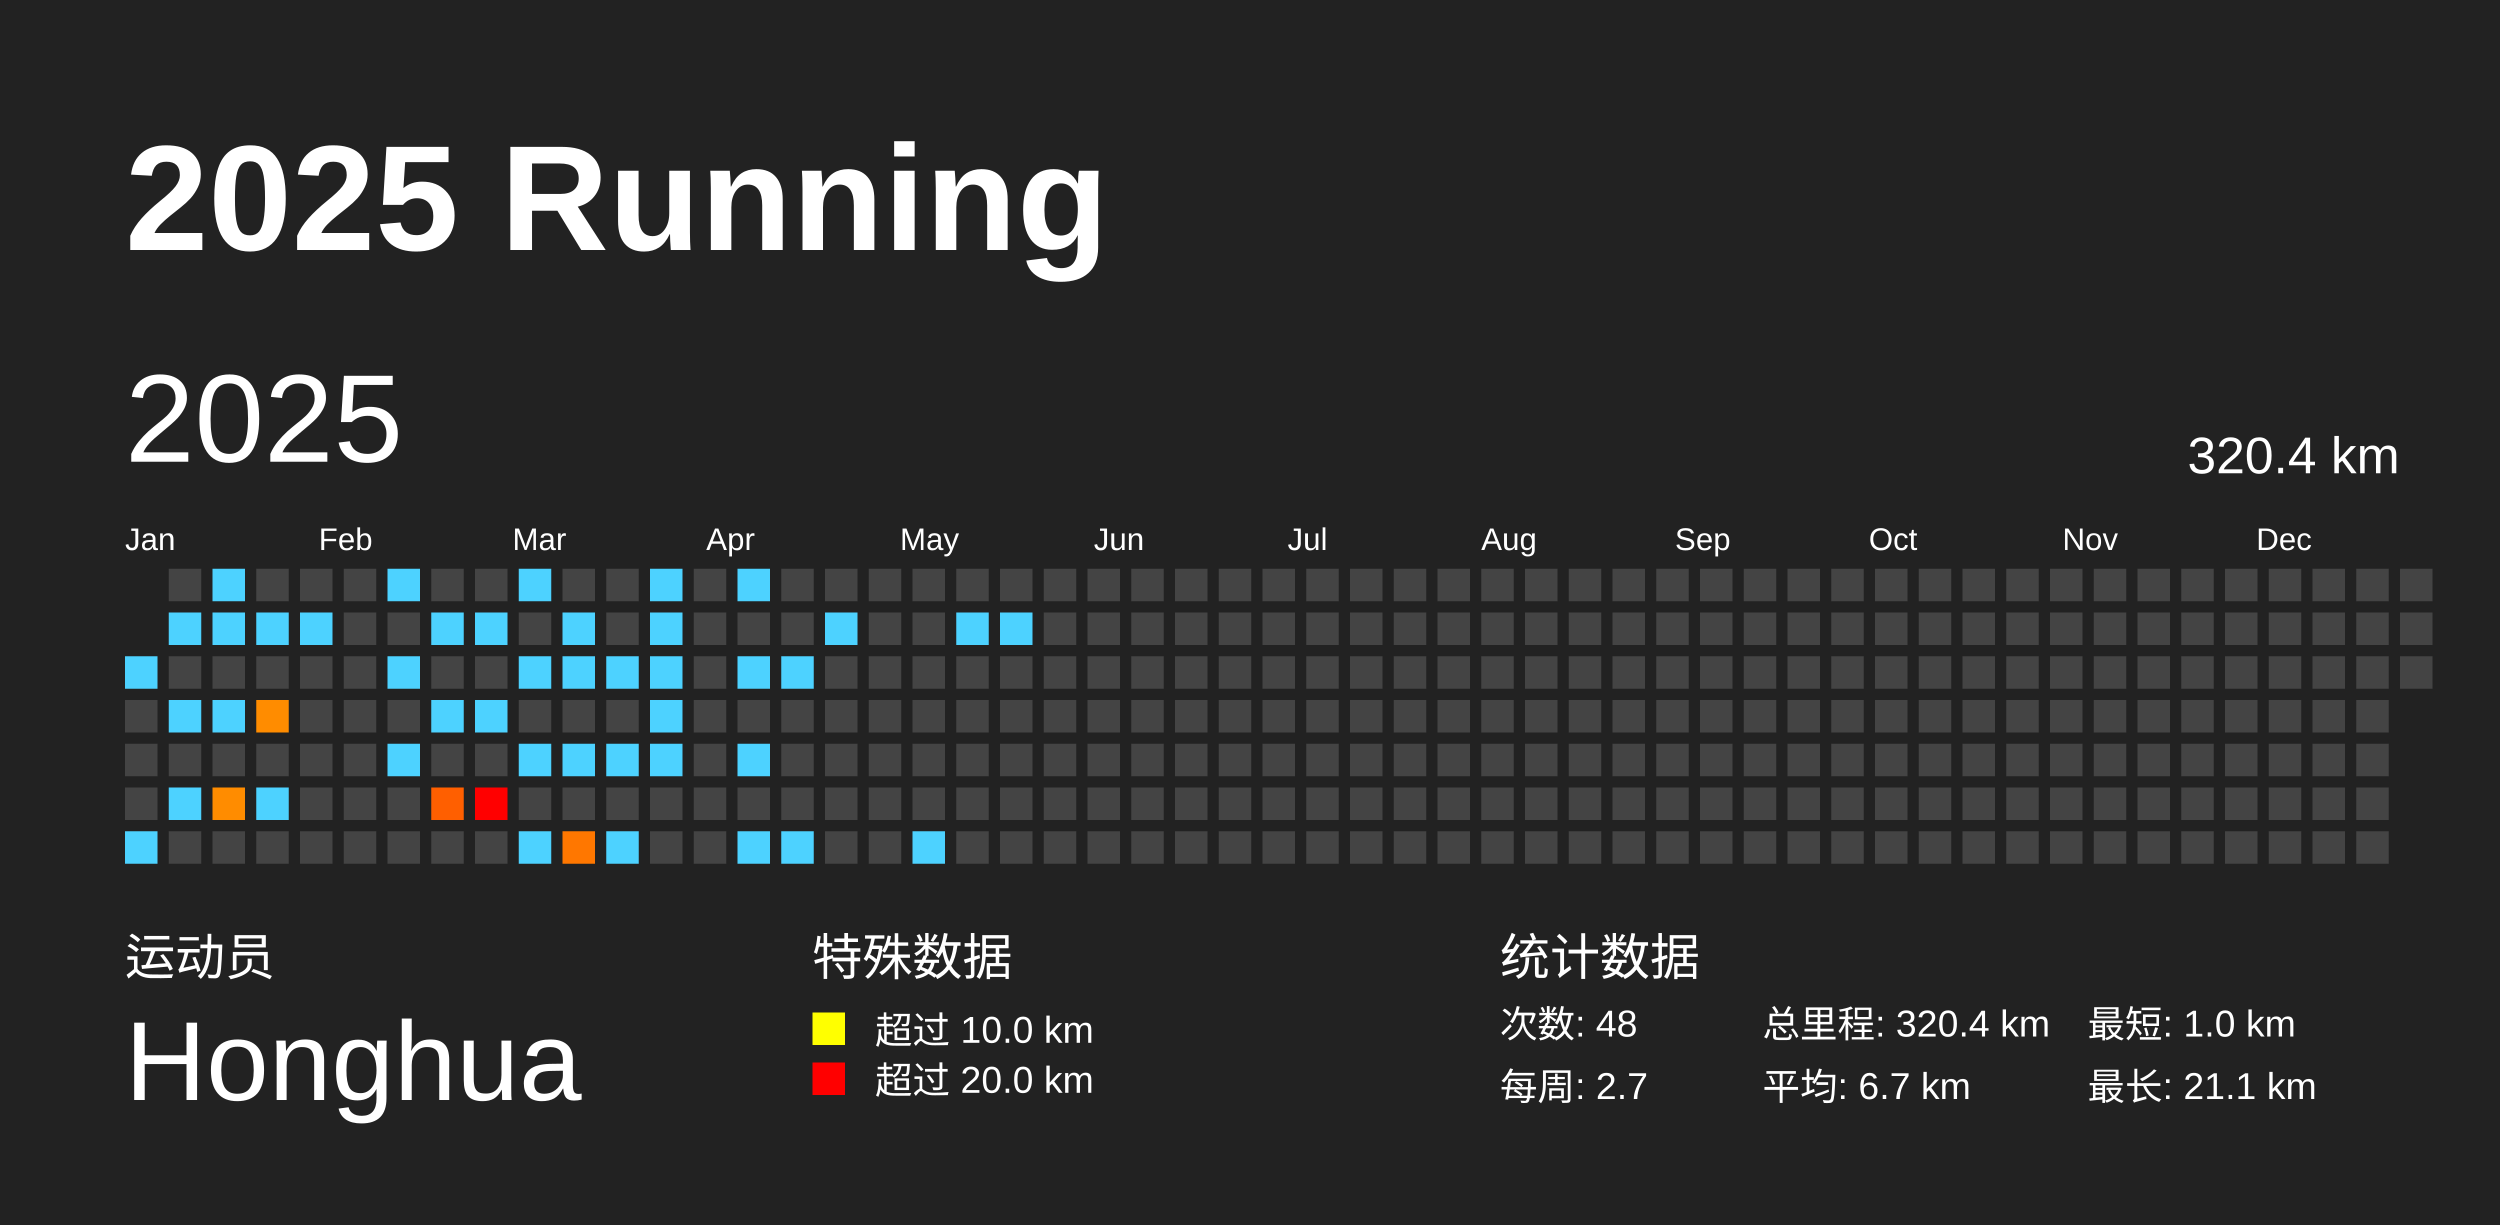
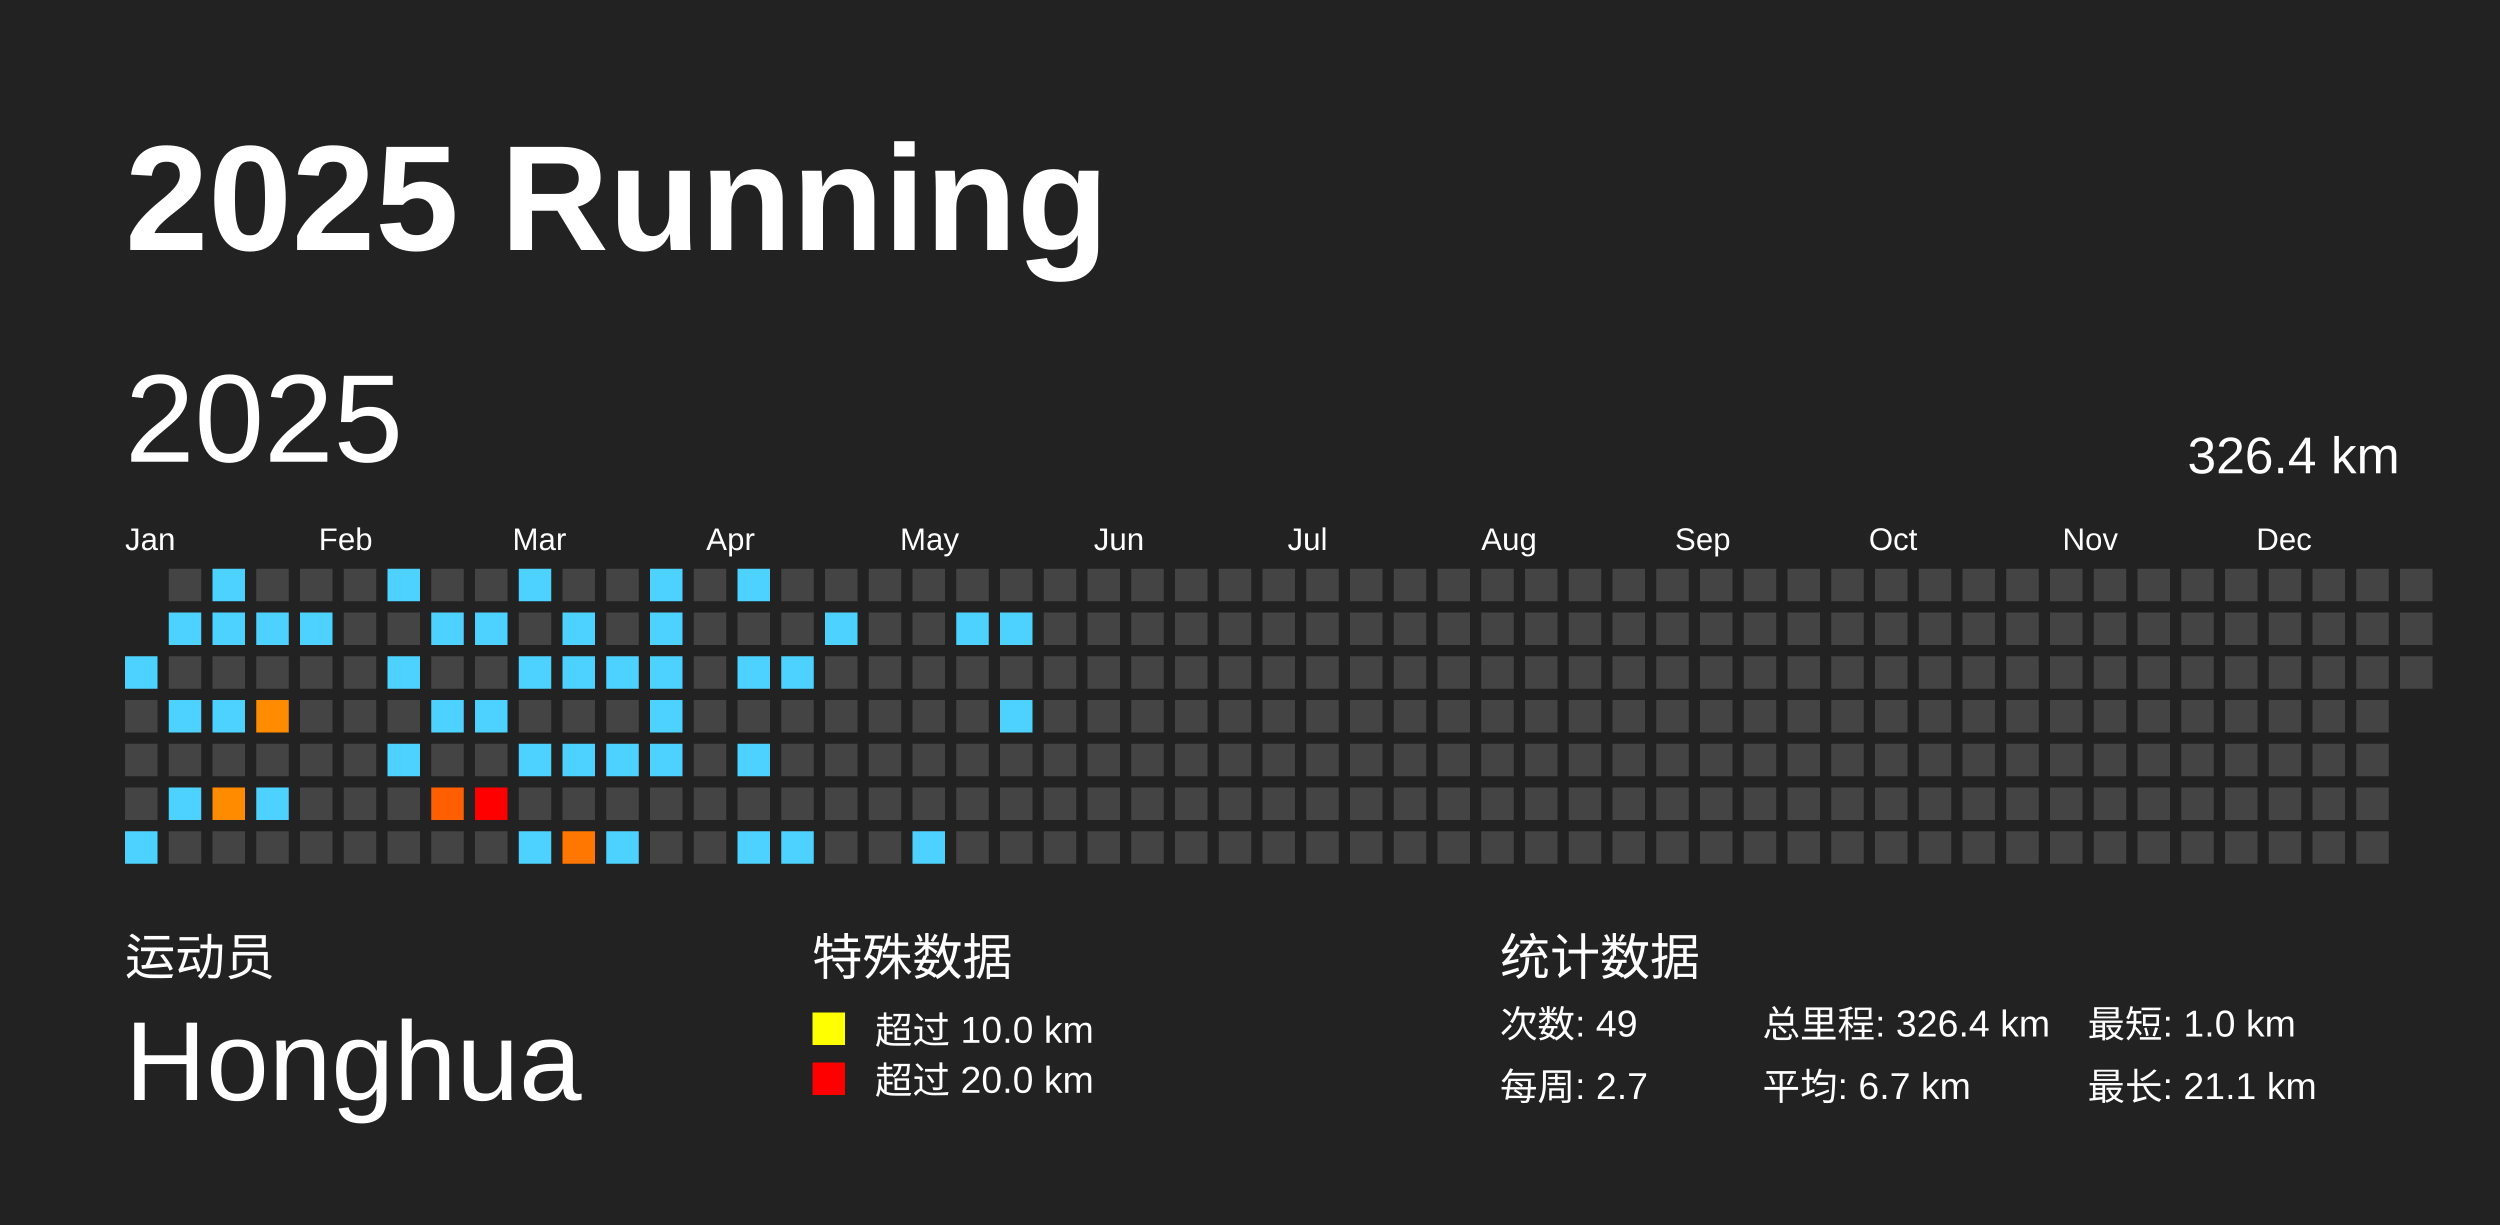
<svg xmlns="http://www.w3.org/2000/svg" baseProfile="full" height="98mm" version="1.1" viewBox="0,0,200,98" width="200mm">
  <defs />
  <rect fill="#222222" height="98" width="200" x="0" y="0" />
  <text fill="#FFFFFF" style="font-size:12px; font-family:Arial; font-weight:bold;" x="10" y="20">2025 Running</text>
  <text fill="#FFFFFF" style="font-size:4px; font-family:Arial" x="10" y="78">运动员</text>
  <text fill="#FFFFFF" style="font-size:9px; font-family:Arial" x="10" y="88">Honghua</text>
  <text fill="#FFFFFF" style="font-size:4px; font-family:Arial" x="65" y="78">特殊数据</text>
  <rect fill="yellow" height="2.6" width="2.6" x="65" y="81" />
  <text fill="#FFFFFF" style="font-size:3px; font-family:Arial" x="70" y="83.5">超过 10.0 km</text>
  <rect fill="red" height="2.6" width="2.6" x="65" y="85" />
  <text fill="#FFFFFF" style="font-size:3px; font-family:Arial" x="70" y="87.5">超过 20.0 km</text>
  <text fill="#FFFFFF" style="font-size:4px; font-family:Arial" x="120" y="78">统计数据</text>
-   <text fill="#FFFFFF" style="font-size:3px; font-family:Arial" x="120" y="83">次数: 48</text>
+   <text fill="#FFFFFF" style="font-size:3px; font-family:Arial" x="120" y="83">次数: 49</text>
  <text fill="#FFFFFF" style="font-size:3px; font-family:Arial" x="120" y="88">每周: 2.7</text>
-   <text fill="#FFFFFF" style="font-size:3px; font-family:Arial" x="141" y="83">总里程: 320.4 km</text>
+   <text fill="#FFFFFF" style="font-size:3px; font-family:Arial" x="141" y="83">总里程: 326.4 km</text>
  <text fill="#FFFFFF" style="font-size:3px; font-family:Arial" x="141" y="88">平均: 6.7 km</text>
  <text fill="#FFFFFF" style="font-size:3px; font-family:Arial" x="167" y="83">最短: 1.0 km</text>
  <text fill="#FFFFFF" style="font-size:3px; font-family:Arial" x="167" y="88">最长: 21.1 km</text>
  <text dominant-baseline="hanging" fill="#FFFFFF" style="font-size:10.0px; font-family:Arial;" x="10" y="30">2025</text>
-   <text dominant-baseline="hanging" fill="#FFFFFF" style="font-size:4.125px; font-family:Arial;" x="175" y="35">320.4 km</text>
+   <text dominant-baseline="hanging" fill="#FFFFFF" style="font-size:4.125px; font-family:Arial;" x="175" y="35">326.4 km</text>
  <text fill="#FFFFFF" style="font-size:2.5px; font-family:Arial" x="10.0" y="44">Jan</text>
  <text fill="#FFFFFF" style="font-size:2.5px; font-family:Arial" x="25.5" y="44">Feb</text>
  <text fill="#FFFFFF" style="font-size:2.5px; font-family:Arial" x="41.0" y="44">Mar</text>
  <text fill="#FFFFFF" style="font-size:2.5px; font-family:Arial" x="56.5" y="44">Apr</text>
  <text fill="#FFFFFF" style="font-size:2.5px; font-family:Arial" x="72.0" y="44">May</text>
  <text fill="#FFFFFF" style="font-size:2.5px; font-family:Arial" x="87.5" y="44">Jun</text>
  <text fill="#FFFFFF" style="font-size:2.5px; font-family:Arial" x="103.0" y="44">Jul</text>
  <text fill="#FFFFFF" style="font-size:2.5px; font-family:Arial" x="118.5" y="44">Aug</text>
  <text fill="#FFFFFF" style="font-size:2.5px; font-family:Arial" x="134.0" y="44">Sep</text>
  <text fill="#FFFFFF" style="font-size:2.5px; font-family:Arial" x="149.5" y="44">Oct</text>
  <text fill="#FFFFFF" style="font-size:2.5px; font-family:Arial" x="165.0" y="44">Nov</text>
  <text fill="#FFFFFF" style="font-size:2.5px; font-family:Arial" x="180.5" y="44">Dec</text>
  <rect fill="#4dd2ff" height="2.6" width="2.6" x="10.0" y="52.5" />
  <rect fill="#444444" height="2.6" width="2.6" x="10.0" y="56.0" />
  <rect fill="#444444" height="2.6" width="2.6" x="10.0" y="59.5" />
  <rect fill="#444444" height="2.6" width="2.6" x="10.0" y="63.0" />
  <rect fill="#4dd2ff" height="2.6" width="2.6" x="10.0" y="66.5" />
  <rect fill="#444444" height="2.6" width="2.6" x="13.5" y="45.5" />
  <rect fill="#4dd2ff" height="2.6" width="2.6" x="13.5" y="49.0" />
  <rect fill="#444444" height="2.6" width="2.6" x="13.5" y="52.5" />
  <rect fill="#4dd2ff" height="2.6" width="2.6" x="13.5" y="56.0" />
  <rect fill="#444444" height="2.6" width="2.6" x="13.5" y="59.5" />
  <rect fill="#4dd2ff" height="2.6" width="2.6" x="13.5" y="63.0" />
  <rect fill="#444444" height="2.6" width="2.6" x="13.5" y="66.5" />
  <rect fill="#4dd2ff" height="2.6" width="2.6" x="17.0" y="45.5" />
  <rect fill="#4dd2ff" height="2.6" width="2.6" x="17.0" y="49.0" />
  <rect fill="#444444" height="2.6" width="2.6" x="17.0" y="52.5" />
  <rect fill="#4dd2ff" height="2.6" width="2.6" x="17.0" y="56.0" />
  <rect fill="#444444" height="2.6" width="2.6" x="17.0" y="59.5" />
  <rect fill="#ff8c00" height="2.6" width="2.6" x="17.0" y="63.0" />
  <rect fill="#444444" height="2.6" width="2.6" x="17.0" y="66.5" />
  <rect fill="#444444" height="2.6" width="2.6" x="20.5" y="45.5" />
  <rect fill="#4dd2ff" height="2.6" width="2.6" x="20.5" y="49.0" />
  <rect fill="#444444" height="2.6" width="2.6" x="20.5" y="52.5" />
  <rect fill="#ff8c00" height="2.6" width="2.6" x="20.5" y="56.0" />
  <rect fill="#444444" height="2.6" width="2.6" x="20.5" y="59.5" />
  <rect fill="#4dd2ff" height="2.6" width="2.6" x="20.5" y="63.0" />
  <rect fill="#444444" height="2.6" width="2.6" x="20.5" y="66.5" />
  <rect fill="#444444" height="2.6" width="2.6" x="24.0" y="45.5" />
  <rect fill="#4dd2ff" height="2.6" width="2.6" x="24.0" y="49.0" />
  <rect fill="#444444" height="2.6" width="2.6" x="24.0" y="52.5" />
  <rect fill="#444444" height="2.6" width="2.6" x="24.0" y="56.0" />
  <rect fill="#444444" height="2.6" width="2.6" x="24.0" y="59.5" />
  <rect fill="#444444" height="2.6" width="2.6" x="24.0" y="63.0" />
  <rect fill="#444444" height="2.6" width="2.6" x="24.0" y="66.5" />
  <rect fill="#444444" height="2.6" width="2.6" x="27.5" y="45.5" />
  <rect fill="#444444" height="2.6" width="2.6" x="27.5" y="49.0" />
  <rect fill="#444444" height="2.6" width="2.6" x="27.5" y="52.5" />
  <rect fill="#444444" height="2.6" width="2.6" x="27.5" y="56.0" />
  <rect fill="#444444" height="2.6" width="2.6" x="27.5" y="59.5" />
  <rect fill="#444444" height="2.6" width="2.6" x="27.5" y="63.0" />
  <rect fill="#444444" height="2.6" width="2.6" x="27.5" y="66.5" />
  <rect fill="#4dd2ff" height="2.6" width="2.6" x="31.0" y="45.5" />
  <rect fill="#444444" height="2.6" width="2.6" x="31.0" y="49.0" />
  <rect fill="#4dd2ff" height="2.6" width="2.6" x="31.0" y="52.5" />
  <rect fill="#444444" height="2.6" width="2.6" x="31.0" y="56.0" />
  <rect fill="#4dd2ff" height="2.6" width="2.6" x="31.0" y="59.5" />
  <rect fill="#444444" height="2.6" width="2.6" x="31.0" y="63.0" />
  <rect fill="#444444" height="2.6" width="2.6" x="31.0" y="66.5" />
  <rect fill="#444444" height="2.6" width="2.6" x="34.5" y="45.5" />
  <rect fill="#4dd2ff" height="2.6" width="2.6" x="34.5" y="49.0" />
  <rect fill="#444444" height="2.6" width="2.6" x="34.5" y="52.5" />
  <rect fill="#4dd2ff" height="2.6" width="2.6" x="34.5" y="56.0" />
  <rect fill="#444444" height="2.6" width="2.6" x="34.5" y="59.5" />
  <rect fill="#ff5f00" height="2.6" width="2.6" x="34.5" y="63.0" />
  <rect fill="#444444" height="2.6" width="2.6" x="34.5" y="66.5" />
  <rect fill="#444444" height="2.6" width="2.6" x="38.0" y="45.5" />
  <rect fill="#4dd2ff" height="2.6" width="2.6" x="38.0" y="49.0" />
  <rect fill="#444444" height="2.6" width="2.6" x="38.0" y="52.5" />
  <rect fill="#4dd2ff" height="2.6" width="2.6" x="38.0" y="56.0" />
  <rect fill="#444444" height="2.6" width="2.6" x="38.0" y="59.5" />
  <rect fill="red" height="2.6" width="2.6" x="38.0" y="63.0" />
  <rect fill="#444444" height="2.6" width="2.6" x="38.0" y="66.5" />
  <rect fill="#4dd2ff" height="2.6" width="2.6" x="41.5" y="45.5" />
  <rect fill="#444444" height="2.6" width="2.6" x="41.5" y="49.0" />
  <rect fill="#4dd2ff" height="2.6" width="2.6" x="41.5" y="52.5" />
  <rect fill="#444444" height="2.6" width="2.6" x="41.5" y="56.0" />
  <rect fill="#4dd2ff" height="2.6" width="2.6" x="41.5" y="59.5" />
  <rect fill="#444444" height="2.6" width="2.6" x="41.5" y="63.0" />
  <rect fill="#4dd2ff" height="2.6" width="2.6" x="41.5" y="66.5" />
  <rect fill="#444444" height="2.6" width="2.6" x="45.0" y="45.5" />
  <rect fill="#4dd2ff" height="2.6" width="2.6" x="45.0" y="49.0" />
  <rect fill="#4dd2ff" height="2.6" width="2.6" x="45.0" y="52.5" />
  <rect fill="#444444" height="2.6" width="2.6" x="45.0" y="56.0" />
  <rect fill="#4dd2ff" height="2.6" width="2.6" x="45.0" y="59.5" />
  <rect fill="#444444" height="2.6" width="2.6" x="45.0" y="63.0" />
  <rect fill="#ff7700" height="2.6" width="2.6" x="45.0" y="66.5" />
  <rect fill="#444444" height="2.6" width="2.6" x="48.5" y="45.5" />
  <rect fill="#444444" height="2.6" width="2.6" x="48.5" y="49.0" />
  <rect fill="#4dd2ff" height="2.6" width="2.6" x="48.5" y="52.5" />
  <rect fill="#444444" height="2.6" width="2.6" x="48.5" y="56.0" />
  <rect fill="#4dd2ff" height="2.6" width="2.6" x="48.5" y="59.5" />
  <rect fill="#444444" height="2.6" width="2.6" x="48.5" y="63.0" />
  <rect fill="#4dd2ff" height="2.6" width="2.6" x="48.5" y="66.5" />
  <rect fill="#4dd2ff" height="2.6" width="2.6" x="52.0" y="45.5" />
  <rect fill="#4dd2ff" height="2.6" width="2.6" x="52.0" y="49.0" />
  <rect fill="#4dd2ff" height="2.6" width="2.6" x="52.0" y="52.5" />
  <rect fill="#4dd2ff" height="2.6" width="2.6" x="52.0" y="56.0" />
  <rect fill="#4dd2ff" height="2.6" width="2.6" x="52.0" y="59.5" />
  <rect fill="#444444" height="2.6" width="2.6" x="52.0" y="63.0" />
  <rect fill="#444444" height="2.6" width="2.6" x="52.0" y="66.5" />
  <rect fill="#444444" height="2.6" width="2.6" x="55.5" y="45.5" />
  <rect fill="#444444" height="2.6" width="2.6" x="55.5" y="49.0" />
  <rect fill="#444444" height="2.6" width="2.6" x="55.5" y="52.5" />
  <rect fill="#444444" height="2.6" width="2.6" x="55.5" y="56.0" />
  <rect fill="#444444" height="2.6" width="2.6" x="55.5" y="59.5" />
  <rect fill="#444444" height="2.6" width="2.6" x="55.5" y="63.0" />
  <rect fill="#444444" height="2.6" width="2.6" x="55.5" y="66.5" />
  <rect fill="#4dd2ff" height="2.6" width="2.6" x="59.0" y="45.5" />
  <rect fill="#444444" height="2.6" width="2.6" x="59.0" y="49.0" />
  <rect fill="#4dd2ff" height="2.6" width="2.6" x="59.0" y="52.5" />
  <rect fill="#444444" height="2.6" width="2.6" x="59.0" y="56.0" />
  <rect fill="#4dd2ff" height="2.6" width="2.6" x="59.0" y="59.5" />
  <rect fill="#444444" height="2.6" width="2.6" x="59.0" y="63.0" />
  <rect fill="#4dd2ff" height="2.6" width="2.6" x="59.0" y="66.5" />
  <rect fill="#444444" height="2.6" width="2.6" x="62.5" y="45.5" />
  <rect fill="#444444" height="2.6" width="2.6" x="62.5" y="49.0" />
  <rect fill="#4dd2ff" height="2.6" width="2.6" x="62.5" y="52.5" />
  <rect fill="#444444" height="2.6" width="2.6" x="62.5" y="56.0" />
  <rect fill="#444444" height="2.6" width="2.6" x="62.5" y="59.5" />
  <rect fill="#444444" height="2.6" width="2.6" x="62.5" y="63.0" />
  <rect fill="#4dd2ff" height="2.6" width="2.6" x="62.5" y="66.5" />
  <rect fill="#444444" height="2.6" width="2.6" x="66.0" y="45.5" />
  <rect fill="#4dd2ff" height="2.6" width="2.6" x="66.0" y="49.0" />
  <rect fill="#444444" height="2.6" width="2.6" x="66.0" y="52.5" />
  <rect fill="#444444" height="2.6" width="2.6" x="66.0" y="56.0" />
  <rect fill="#444444" height="2.6" width="2.6" x="66.0" y="59.5" />
  <rect fill="#444444" height="2.6" width="2.6" x="66.0" y="63.0" />
  <rect fill="#444444" height="2.6" width="2.6" x="66.0" y="66.5" />
  <rect fill="#444444" height="2.6" width="2.6" x="69.5" y="45.5" />
  <rect fill="#444444" height="2.6" width="2.6" x="69.5" y="49.0" />
  <rect fill="#444444" height="2.6" width="2.6" x="69.5" y="52.5" />
  <rect fill="#444444" height="2.6" width="2.6" x="69.5" y="56.0" />
  <rect fill="#444444" height="2.6" width="2.6" x="69.5" y="59.5" />
  <rect fill="#444444" height="2.6" width="2.6" x="69.5" y="63.0" />
  <rect fill="#444444" height="2.6" width="2.6" x="69.5" y="66.5" />
  <rect fill="#444444" height="2.6" width="2.6" x="73.0" y="45.5" />
  <rect fill="#444444" height="2.6" width="2.6" x="73.0" y="49.0" />
  <rect fill="#444444" height="2.6" width="2.6" x="73.0" y="52.5" />
  <rect fill="#444444" height="2.6" width="2.6" x="73.0" y="56.0" />
  <rect fill="#444444" height="2.6" width="2.6" x="73.0" y="59.5" />
  <rect fill="#444444" height="2.6" width="2.6" x="73.0" y="63.0" />
  <rect fill="#4dd2ff" height="2.6" width="2.6" x="73.0" y="66.5" />
  <rect fill="#444444" height="2.6" width="2.6" x="76.5" y="45.5" />
  <rect fill="#4dd2ff" height="2.6" width="2.6" x="76.5" y="49.0" />
  <rect fill="#444444" height="2.6" width="2.6" x="76.5" y="52.5" />
  <rect fill="#444444" height="2.6" width="2.6" x="76.5" y="56.0" />
  <rect fill="#444444" height="2.6" width="2.6" x="76.5" y="59.5" />
  <rect fill="#444444" height="2.6" width="2.6" x="76.5" y="63.0" />
  <rect fill="#444444" height="2.6" width="2.6" x="76.5" y="66.5" />
  <rect fill="#444444" height="2.6" width="2.6" x="80.0" y="45.5" />
  <rect fill="#4dd2ff" height="2.6" width="2.6" x="80.0" y="49.0" />
  <rect fill="#444444" height="2.6" width="2.6" x="80.0" y="52.5" />
-   <rect fill="#444444" height="2.6" width="2.6" x="80.0" y="56.0" />
+   <rect fill="#4dd2ff" height="2.6" width="2.6" x="80.0" y="56.0" />
  <rect fill="#444444" height="2.6" width="2.6" x="80.0" y="59.5" />
  <rect fill="#444444" height="2.6" width="2.6" x="80.0" y="63.0" />
  <rect fill="#444444" height="2.6" width="2.6" x="80.0" y="66.5" />
  <rect fill="#444444" height="2.6" width="2.6" x="83.5" y="45.5" />
  <rect fill="#444444" height="2.6" width="2.6" x="83.5" y="49.0" />
  <rect fill="#444444" height="2.6" width="2.6" x="83.5" y="52.5" />
  <rect fill="#444444" height="2.6" width="2.6" x="83.5" y="56.0" />
  <rect fill="#444444" height="2.6" width="2.6" x="83.5" y="59.5" />
  <rect fill="#444444" height="2.6" width="2.6" x="83.5" y="63.0" />
  <rect fill="#444444" height="2.6" width="2.6" x="83.5" y="66.5" />
  <rect fill="#444444" height="2.6" width="2.6" x="87.0" y="45.5" />
  <rect fill="#444444" height="2.6" width="2.6" x="87.0" y="49.0" />
  <rect fill="#444444" height="2.6" width="2.6" x="87.0" y="52.5" />
  <rect fill="#444444" height="2.6" width="2.6" x="87.0" y="56.0" />
  <rect fill="#444444" height="2.6" width="2.6" x="87.0" y="59.5" />
  <rect fill="#444444" height="2.6" width="2.6" x="87.0" y="63.0" />
  <rect fill="#444444" height="2.6" width="2.6" x="87.0" y="66.5" />
  <rect fill="#444444" height="2.6" width="2.6" x="90.5" y="45.5" />
  <rect fill="#444444" height="2.6" width="2.6" x="90.5" y="49.0" />
  <rect fill="#444444" height="2.6" width="2.6" x="90.5" y="52.5" />
  <rect fill="#444444" height="2.6" width="2.6" x="90.5" y="56.0" />
  <rect fill="#444444" height="2.6" width="2.6" x="90.5" y="59.5" />
  <rect fill="#444444" height="2.6" width="2.6" x="90.5" y="63.0" />
  <rect fill="#444444" height="2.6" width="2.6" x="90.5" y="66.5" />
  <rect fill="#444444" height="2.6" width="2.6" x="94.0" y="45.5" />
  <rect fill="#444444" height="2.6" width="2.6" x="94.0" y="49.0" />
  <rect fill="#444444" height="2.6" width="2.6" x="94.0" y="52.5" />
  <rect fill="#444444" height="2.6" width="2.6" x="94.0" y="56.0" />
  <rect fill="#444444" height="2.6" width="2.6" x="94.0" y="59.5" />
  <rect fill="#444444" height="2.6" width="2.6" x="94.0" y="63.0" />
  <rect fill="#444444" height="2.6" width="2.6" x="94.0" y="66.5" />
  <rect fill="#444444" height="2.6" width="2.6" x="97.5" y="45.5" />
  <rect fill="#444444" height="2.6" width="2.6" x="97.5" y="49.0" />
  <rect fill="#444444" height="2.6" width="2.6" x="97.5" y="52.5" />
  <rect fill="#444444" height="2.6" width="2.6" x="97.5" y="56.0" />
  <rect fill="#444444" height="2.6" width="2.6" x="97.5" y="59.5" />
  <rect fill="#444444" height="2.6" width="2.6" x="97.5" y="63.0" />
  <rect fill="#444444" height="2.6" width="2.6" x="97.5" y="66.5" />
  <rect fill="#444444" height="2.6" width="2.6" x="101.0" y="45.5" />
  <rect fill="#444444" height="2.6" width="2.6" x="101.0" y="49.0" />
  <rect fill="#444444" height="2.6" width="2.6" x="101.0" y="52.5" />
  <rect fill="#444444" height="2.6" width="2.6" x="101.0" y="56.0" />
  <rect fill="#444444" height="2.6" width="2.6" x="101.0" y="59.5" />
  <rect fill="#444444" height="2.6" width="2.6" x="101.0" y="63.0" />
  <rect fill="#444444" height="2.6" width="2.6" x="101.0" y="66.5" />
  <rect fill="#444444" height="2.6" width="2.6" x="104.5" y="45.5" />
  <rect fill="#444444" height="2.6" width="2.6" x="104.5" y="49.0" />
  <rect fill="#444444" height="2.6" width="2.6" x="104.5" y="52.5" />
  <rect fill="#444444" height="2.6" width="2.6" x="104.5" y="56.0" />
  <rect fill="#444444" height="2.6" width="2.6" x="104.5" y="59.5" />
  <rect fill="#444444" height="2.6" width="2.6" x="104.5" y="63.0" />
  <rect fill="#444444" height="2.6" width="2.6" x="104.5" y="66.5" />
  <rect fill="#444444" height="2.6" width="2.6" x="108.0" y="45.5" />
  <rect fill="#444444" height="2.6" width="2.6" x="108.0" y="49.0" />
  <rect fill="#444444" height="2.6" width="2.6" x="108.0" y="52.5" />
  <rect fill="#444444" height="2.6" width="2.6" x="108.0" y="56.0" />
  <rect fill="#444444" height="2.6" width="2.6" x="108.0" y="59.5" />
  <rect fill="#444444" height="2.6" width="2.6" x="108.0" y="63.0" />
  <rect fill="#444444" height="2.6" width="2.6" x="108.0" y="66.5" />
  <rect fill="#444444" height="2.6" width="2.6" x="111.5" y="45.5" />
  <rect fill="#444444" height="2.6" width="2.6" x="111.5" y="49.0" />
  <rect fill="#444444" height="2.6" width="2.6" x="111.5" y="52.5" />
  <rect fill="#444444" height="2.6" width="2.6" x="111.5" y="56.0" />
  <rect fill="#444444" height="2.6" width="2.6" x="111.5" y="59.5" />
  <rect fill="#444444" height="2.6" width="2.6" x="111.5" y="63.0" />
  <rect fill="#444444" height="2.6" width="2.6" x="111.5" y="66.5" />
  <rect fill="#444444" height="2.6" width="2.6" x="115.0" y="45.5" />
  <rect fill="#444444" height="2.6" width="2.6" x="115.0" y="49.0" />
  <rect fill="#444444" height="2.6" width="2.6" x="115.0" y="52.5" />
  <rect fill="#444444" height="2.6" width="2.6" x="115.0" y="56.0" />
  <rect fill="#444444" height="2.6" width="2.6" x="115.0" y="59.5" />
  <rect fill="#444444" height="2.6" width="2.6" x="115.0" y="63.0" />
  <rect fill="#444444" height="2.6" width="2.6" x="115.0" y="66.5" />
  <rect fill="#444444" height="2.6" width="2.6" x="118.5" y="45.5" />
  <rect fill="#444444" height="2.6" width="2.6" x="118.5" y="49.0" />
  <rect fill="#444444" height="2.6" width="2.6" x="118.5" y="52.5" />
  <rect fill="#444444" height="2.6" width="2.6" x="118.5" y="56.0" />
  <rect fill="#444444" height="2.6" width="2.6" x="118.5" y="59.5" />
  <rect fill="#444444" height="2.6" width="2.6" x="118.5" y="63.0" />
  <rect fill="#444444" height="2.6" width="2.6" x="118.5" y="66.5" />
  <rect fill="#444444" height="2.6" width="2.6" x="122.0" y="45.5" />
  <rect fill="#444444" height="2.6" width="2.6" x="122.0" y="49.0" />
  <rect fill="#444444" height="2.6" width="2.6" x="122.0" y="52.5" />
  <rect fill="#444444" height="2.6" width="2.6" x="122.0" y="56.0" />
  <rect fill="#444444" height="2.6" width="2.6" x="122.0" y="59.5" />
  <rect fill="#444444" height="2.6" width="2.6" x="122.0" y="63.0" />
  <rect fill="#444444" height="2.6" width="2.6" x="122.0" y="66.5" />
  <rect fill="#444444" height="2.6" width="2.6" x="125.5" y="45.5" />
  <rect fill="#444444" height="2.6" width="2.6" x="125.5" y="49.0" />
  <rect fill="#444444" height="2.6" width="2.6" x="125.5" y="52.5" />
  <rect fill="#444444" height="2.6" width="2.6" x="125.5" y="56.0" />
  <rect fill="#444444" height="2.6" width="2.6" x="125.5" y="59.5" />
  <rect fill="#444444" height="2.6" width="2.6" x="125.5" y="63.0" />
  <rect fill="#444444" height="2.6" width="2.6" x="125.5" y="66.5" />
  <rect fill="#444444" height="2.6" width="2.6" x="129.0" y="45.5" />
  <rect fill="#444444" height="2.6" width="2.6" x="129.0" y="49.0" />
  <rect fill="#444444" height="2.6" width="2.6" x="129.0" y="52.5" />
  <rect fill="#444444" height="2.6" width="2.6" x="129.0" y="56.0" />
  <rect fill="#444444" height="2.6" width="2.6" x="129.0" y="59.5" />
  <rect fill="#444444" height="2.6" width="2.6" x="129.0" y="63.0" />
  <rect fill="#444444" height="2.6" width="2.6" x="129.0" y="66.5" />
  <rect fill="#444444" height="2.6" width="2.6" x="132.5" y="45.5" />
  <rect fill="#444444" height="2.6" width="2.6" x="132.5" y="49.0" />
  <rect fill="#444444" height="2.6" width="2.6" x="132.5" y="52.5" />
  <rect fill="#444444" height="2.6" width="2.6" x="132.5" y="56.0" />
  <rect fill="#444444" height="2.6" width="2.6" x="132.5" y="59.5" />
  <rect fill="#444444" height="2.6" width="2.6" x="132.5" y="63.0" />
  <rect fill="#444444" height="2.6" width="2.6" x="132.5" y="66.5" />
  <rect fill="#444444" height="2.6" width="2.6" x="136.0" y="45.5" />
  <rect fill="#444444" height="2.6" width="2.6" x="136.0" y="49.0" />
  <rect fill="#444444" height="2.6" width="2.6" x="136.0" y="52.5" />
  <rect fill="#444444" height="2.6" width="2.6" x="136.0" y="56.0" />
  <rect fill="#444444" height="2.6" width="2.6" x="136.0" y="59.5" />
  <rect fill="#444444" height="2.6" width="2.6" x="136.0" y="63.0" />
  <rect fill="#444444" height="2.6" width="2.6" x="136.0" y="66.5" />
  <rect fill="#444444" height="2.6" width="2.6" x="139.5" y="45.5" />
  <rect fill="#444444" height="2.6" width="2.6" x="139.5" y="49.0" />
  <rect fill="#444444" height="2.6" width="2.6" x="139.5" y="52.5" />
  <rect fill="#444444" height="2.6" width="2.6" x="139.5" y="56.0" />
  <rect fill="#444444" height="2.6" width="2.6" x="139.5" y="59.5" />
  <rect fill="#444444" height="2.6" width="2.6" x="139.5" y="63.0" />
  <rect fill="#444444" height="2.6" width="2.6" x="139.5" y="66.5" />
  <rect fill="#444444" height="2.6" width="2.6" x="143.0" y="45.5" />
  <rect fill="#444444" height="2.6" width="2.6" x="143.0" y="49.0" />
  <rect fill="#444444" height="2.6" width="2.6" x="143.0" y="52.5" />
  <rect fill="#444444" height="2.6" width="2.6" x="143.0" y="56.0" />
  <rect fill="#444444" height="2.6" width="2.6" x="143.0" y="59.5" />
  <rect fill="#444444" height="2.6" width="2.6" x="143.0" y="63.0" />
  <rect fill="#444444" height="2.6" width="2.6" x="143.0" y="66.5" />
  <rect fill="#444444" height="2.6" width="2.6" x="146.5" y="45.5" />
  <rect fill="#444444" height="2.6" width="2.6" x="146.5" y="49.0" />
  <rect fill="#444444" height="2.6" width="2.6" x="146.5" y="52.5" />
  <rect fill="#444444" height="2.6" width="2.6" x="146.5" y="56.0" />
  <rect fill="#444444" height="2.6" width="2.6" x="146.5" y="59.5" />
  <rect fill="#444444" height="2.6" width="2.6" x="146.5" y="63.0" />
  <rect fill="#444444" height="2.6" width="2.6" x="146.5" y="66.5" />
  <rect fill="#444444" height="2.6" width="2.6" x="150.0" y="45.5" />
  <rect fill="#444444" height="2.6" width="2.6" x="150.0" y="49.0" />
  <rect fill="#444444" height="2.6" width="2.6" x="150.0" y="52.5" />
  <rect fill="#444444" height="2.6" width="2.6" x="150.0" y="56.0" />
  <rect fill="#444444" height="2.6" width="2.6" x="150.0" y="59.5" />
  <rect fill="#444444" height="2.6" width="2.6" x="150.0" y="63.0" />
  <rect fill="#444444" height="2.6" width="2.6" x="150.0" y="66.5" />
  <rect fill="#444444" height="2.6" width="2.6" x="153.5" y="45.5" />
  <rect fill="#444444" height="2.6" width="2.6" x="153.5" y="49.0" />
  <rect fill="#444444" height="2.6" width="2.6" x="153.5" y="52.5" />
  <rect fill="#444444" height="2.6" width="2.6" x="153.5" y="56.0" />
  <rect fill="#444444" height="2.6" width="2.6" x="153.5" y="59.5" />
  <rect fill="#444444" height="2.6" width="2.6" x="153.5" y="63.0" />
  <rect fill="#444444" height="2.6" width="2.6" x="153.5" y="66.5" />
  <rect fill="#444444" height="2.6" width="2.6" x="157.0" y="45.5" />
  <rect fill="#444444" height="2.6" width="2.6" x="157.0" y="49.0" />
  <rect fill="#444444" height="2.6" width="2.6" x="157.0" y="52.5" />
  <rect fill="#444444" height="2.6" width="2.6" x="157.0" y="56.0" />
  <rect fill="#444444" height="2.6" width="2.6" x="157.0" y="59.5" />
  <rect fill="#444444" height="2.6" width="2.6" x="157.0" y="63.0" />
  <rect fill="#444444" height="2.6" width="2.6" x="157.0" y="66.5" />
  <rect fill="#444444" height="2.6" width="2.6" x="160.5" y="45.5" />
  <rect fill="#444444" height="2.6" width="2.6" x="160.5" y="49.0" />
  <rect fill="#444444" height="2.6" width="2.6" x="160.5" y="52.5" />
  <rect fill="#444444" height="2.6" width="2.6" x="160.5" y="56.0" />
  <rect fill="#444444" height="2.6" width="2.6" x="160.5" y="59.5" />
  <rect fill="#444444" height="2.6" width="2.6" x="160.5" y="63.0" />
  <rect fill="#444444" height="2.6" width="2.6" x="160.5" y="66.5" />
  <rect fill="#444444" height="2.6" width="2.6" x="164.0" y="45.5" />
  <rect fill="#444444" height="2.6" width="2.6" x="164.0" y="49.0" />
  <rect fill="#444444" height="2.6" width="2.6" x="164.0" y="52.5" />
  <rect fill="#444444" height="2.6" width="2.6" x="164.0" y="56.0" />
  <rect fill="#444444" height="2.6" width="2.6" x="164.0" y="59.5" />
  <rect fill="#444444" height="2.6" width="2.6" x="164.0" y="63.0" />
  <rect fill="#444444" height="2.6" width="2.6" x="164.0" y="66.5" />
  <rect fill="#444444" height="2.6" width="2.6" x="167.5" y="45.5" />
  <rect fill="#444444" height="2.6" width="2.6" x="167.5" y="49.0" />
  <rect fill="#444444" height="2.6" width="2.6" x="167.5" y="52.5" />
  <rect fill="#444444" height="2.6" width="2.6" x="167.5" y="56.0" />
  <rect fill="#444444" height="2.6" width="2.6" x="167.5" y="59.5" />
  <rect fill="#444444" height="2.6" width="2.6" x="167.5" y="63.0" />
  <rect fill="#444444" height="2.6" width="2.6" x="167.5" y="66.5" />
  <rect fill="#444444" height="2.6" width="2.6" x="171.0" y="45.5" />
  <rect fill="#444444" height="2.6" width="2.6" x="171.0" y="49.0" />
  <rect fill="#444444" height="2.6" width="2.6" x="171.0" y="52.5" />
  <rect fill="#444444" height="2.6" width="2.6" x="171.0" y="56.0" />
  <rect fill="#444444" height="2.6" width="2.6" x="171.0" y="59.5" />
  <rect fill="#444444" height="2.6" width="2.6" x="171.0" y="63.0" />
  <rect fill="#444444" height="2.6" width="2.6" x="171.0" y="66.5" />
  <rect fill="#444444" height="2.6" width="2.6" x="174.5" y="45.5" />
  <rect fill="#444444" height="2.6" width="2.6" x="174.5" y="49.0" />
  <rect fill="#444444" height="2.6" width="2.6" x="174.5" y="52.5" />
  <rect fill="#444444" height="2.6" width="2.6" x="174.5" y="56.0" />
  <rect fill="#444444" height="2.6" width="2.6" x="174.5" y="59.5" />
  <rect fill="#444444" height="2.6" width="2.6" x="174.5" y="63.0" />
  <rect fill="#444444" height="2.6" width="2.6" x="174.5" y="66.5" />
  <rect fill="#444444" height="2.6" width="2.6" x="178.0" y="45.5" />
  <rect fill="#444444" height="2.6" width="2.6" x="178.0" y="49.0" />
  <rect fill="#444444" height="2.6" width="2.6" x="178.0" y="52.5" />
  <rect fill="#444444" height="2.6" width="2.6" x="178.0" y="56.0" />
  <rect fill="#444444" height="2.6" width="2.6" x="178.0" y="59.5" />
  <rect fill="#444444" height="2.6" width="2.6" x="178.0" y="63.0" />
  <rect fill="#444444" height="2.6" width="2.6" x="178.0" y="66.5" />
  <rect fill="#444444" height="2.6" width="2.6" x="181.5" y="45.5" />
  <rect fill="#444444" height="2.6" width="2.6" x="181.5" y="49.0" />
  <rect fill="#444444" height="2.6" width="2.6" x="181.5" y="52.5" />
  <rect fill="#444444" height="2.6" width="2.6" x="181.5" y="56.0" />
  <rect fill="#444444" height="2.6" width="2.6" x="181.5" y="59.5" />
  <rect fill="#444444" height="2.6" width="2.6" x="181.5" y="63.0" />
  <rect fill="#444444" height="2.6" width="2.6" x="181.5" y="66.5" />
  <rect fill="#444444" height="2.6" width="2.6" x="185.0" y="45.5" />
  <rect fill="#444444" height="2.6" width="2.6" x="185.0" y="49.0" />
  <rect fill="#444444" height="2.6" width="2.6" x="185.0" y="52.5" />
  <rect fill="#444444" height="2.6" width="2.6" x="185.0" y="56.0" />
  <rect fill="#444444" height="2.6" width="2.6" x="185.0" y="59.5" />
  <rect fill="#444444" height="2.6" width="2.6" x="185.0" y="63.0" />
  <rect fill="#444444" height="2.6" width="2.6" x="185.0" y="66.5" />
  <rect fill="#444444" height="2.6" width="2.6" x="188.5" y="45.5" />
  <rect fill="#444444" height="2.6" width="2.6" x="188.5" y="49.0" />
  <rect fill="#444444" height="2.6" width="2.6" x="188.5" y="52.5" />
  <rect fill="#444444" height="2.6" width="2.6" x="188.5" y="56.0" />
  <rect fill="#444444" height="2.6" width="2.6" x="188.5" y="59.5" />
  <rect fill="#444444" height="2.6" width="2.6" x="188.5" y="63.0" />
  <rect fill="#444444" height="2.6" width="2.6" x="188.5" y="66.5" />
  <rect fill="#444444" height="2.6" width="2.6" x="192.0" y="45.5" />
  <rect fill="#444444" height="2.6" width="2.6" x="192.0" y="49.0" />
  <rect fill="#444444" height="2.6" width="2.6" x="192.0" y="52.5" />
</svg>
